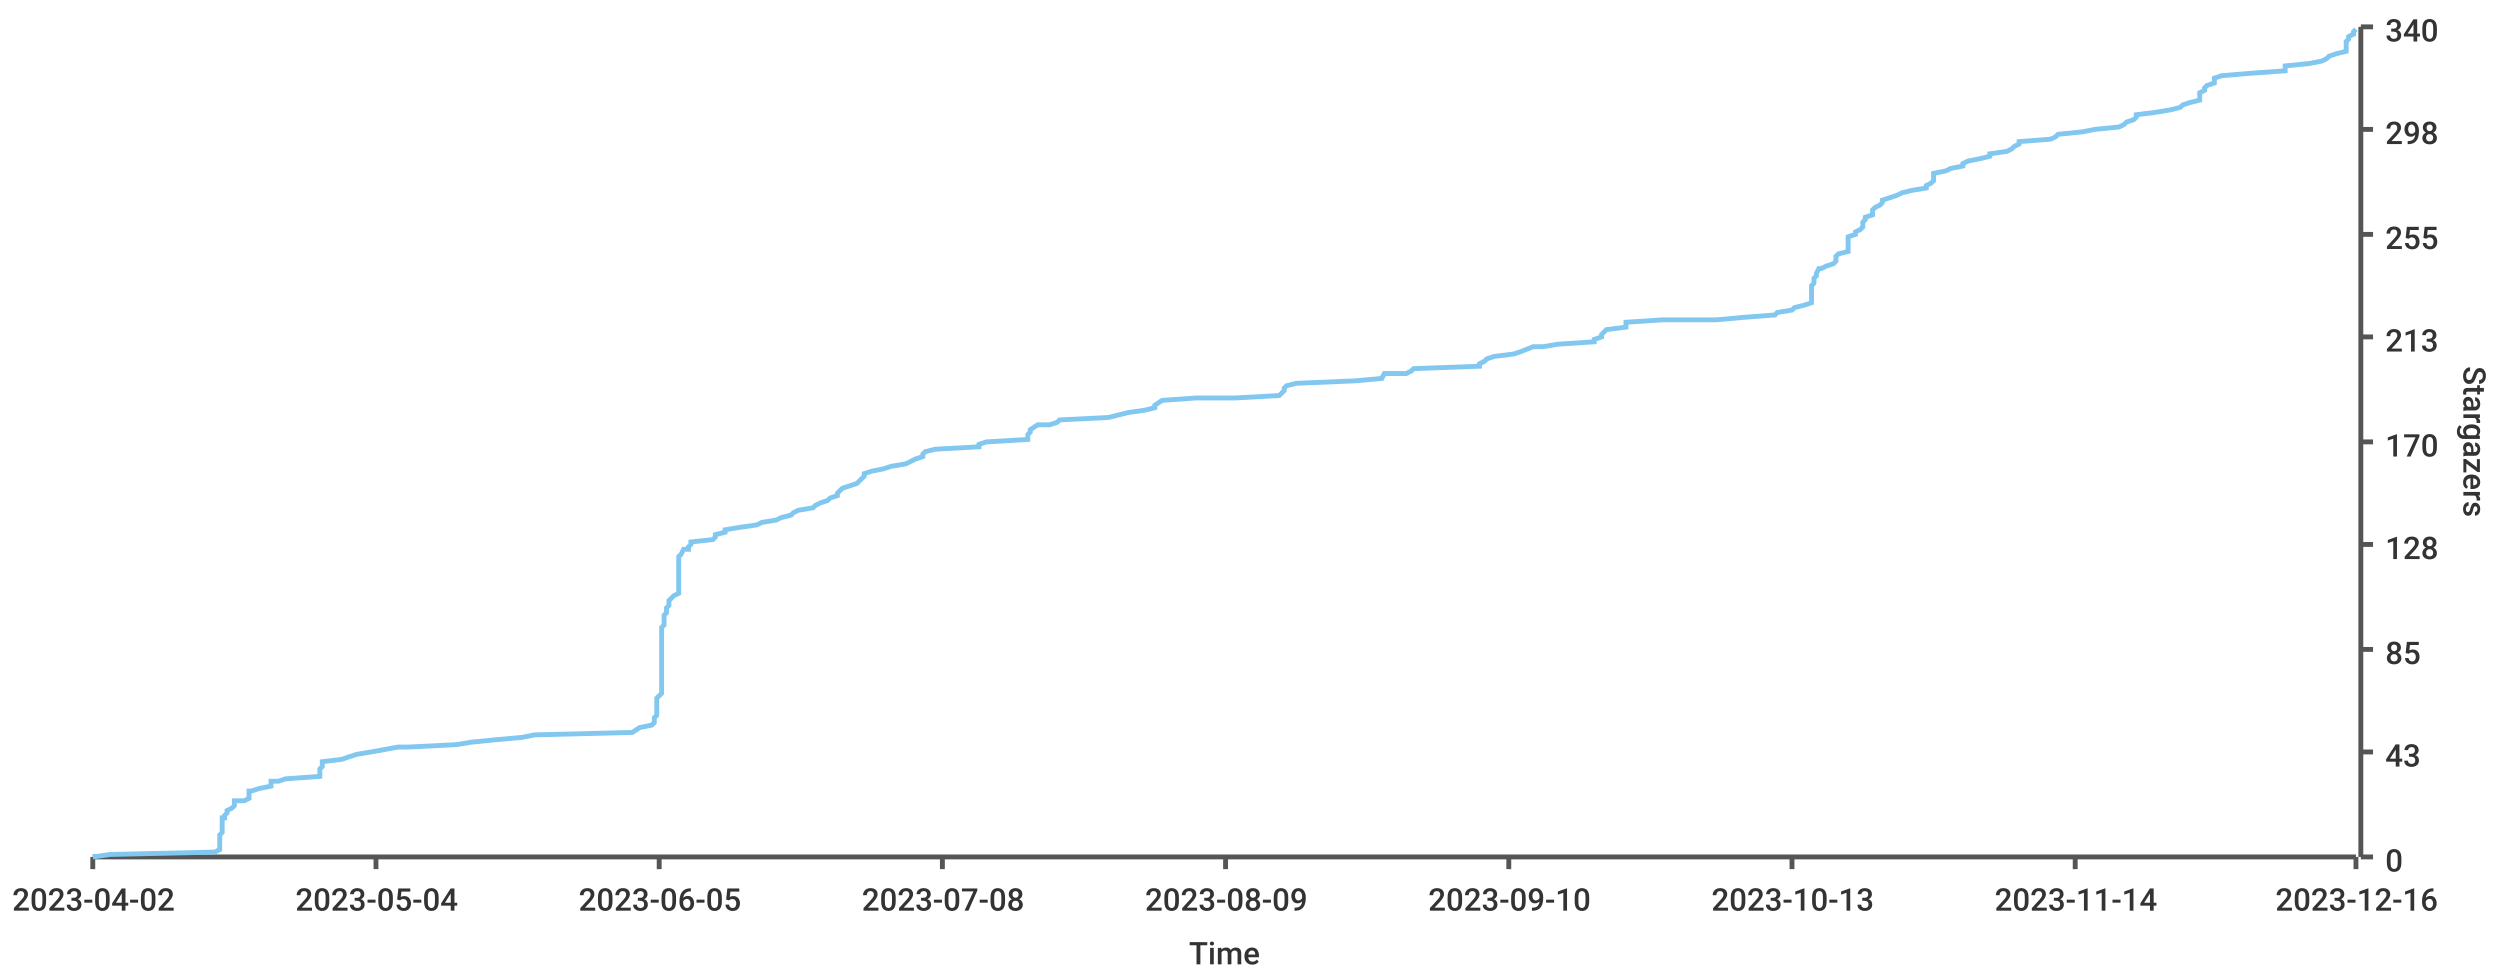
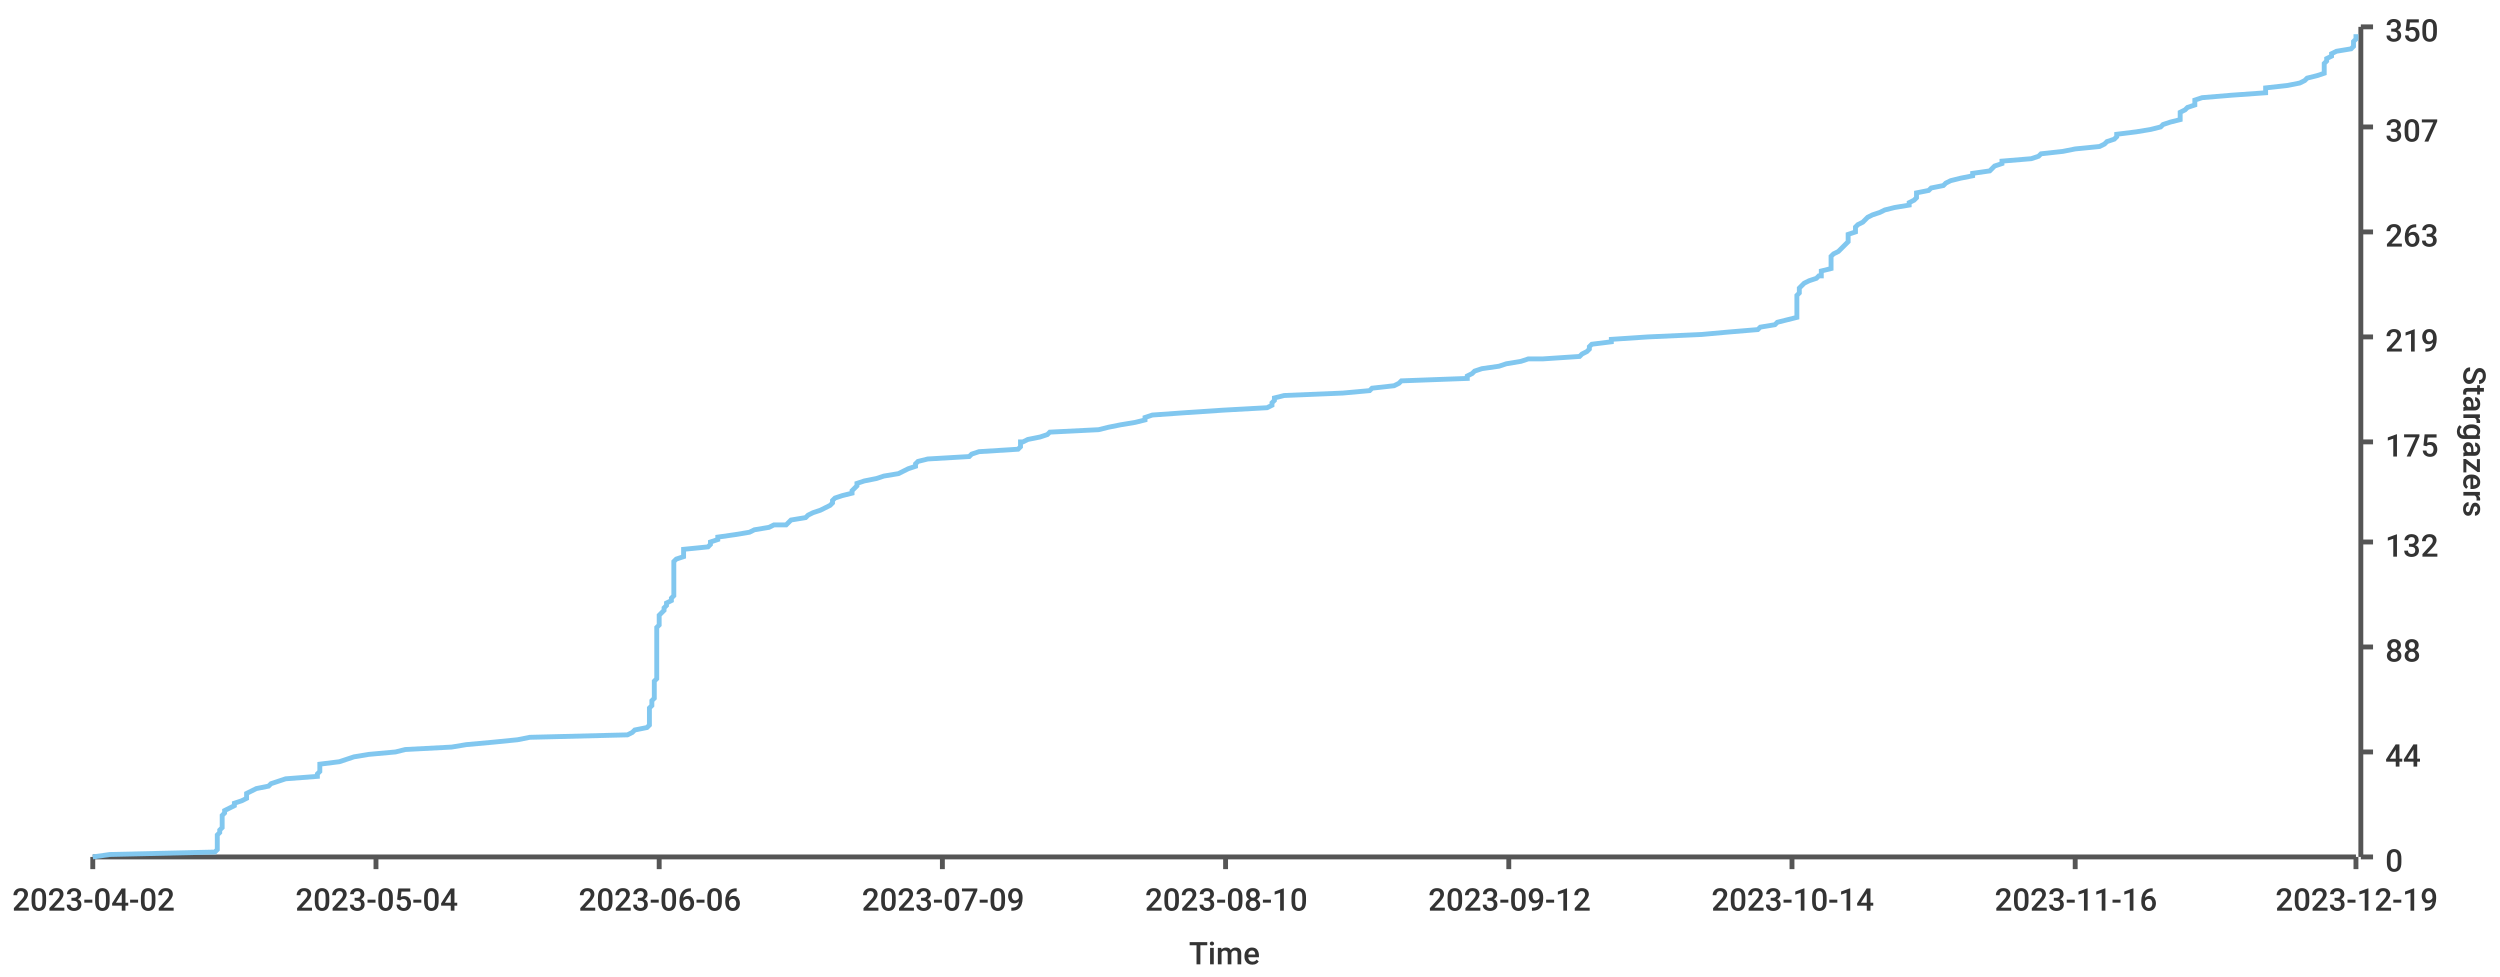
<svg xmlns="http://www.w3.org/2000/svg" width="1024" height="400">\n<path d="M 0 0 L 1024 0 L 1024 400 L 0 400 L 0 0" style="stroke-width:0;stroke:rgba(255,255,255,1.0);fill:rgba(255,255,255,1.0)" />
  <path d="M 38 11 L 965 11 L 965 351 L 38 351 L 38 11" style="stroke-width:0;stroke:rgba(255,255,255,1.0);fill:rgba(255,255,255,1.0)" />
  <path d="M 38 351 L 965 351" style="stroke-width:2;stroke:rgba(85,85,85,1.0);fill:none" />
  <path d="M 38 351 L 38 356" style="stroke-width:2;stroke:rgba(85,85,85,1.0);fill:none" />
  <text x="5" y="373" style="stroke-width:0;stroke:none;fill:rgba(51,51,51,1.0);font-size:12.8px;font-family:'Roboto Medium',sans-serif">2023-04-02</text>
  <path d="M 154 351 L 154 356" style="stroke-width:2;stroke:rgba(85,85,85,1.0);fill:none" />
  <text x="121" y="373" style="stroke-width:0;stroke:none;fill:rgba(51,51,51,1.0);font-size:12.8px;font-family:'Roboto Medium',sans-serif">2023-05-04</text>
  <path d="M 270 351 L 270 356" style="stroke-width:2;stroke:rgba(85,85,85,1.0);fill:none" />
-   <text x="237" y="373" style="stroke-width:0;stroke:none;fill:rgba(51,51,51,1.0);font-size:12.8px;font-family:'Roboto Medium',sans-serif">2023-06-05</text>
+   <text x="237" y="373" style="stroke-width:0;stroke:none;fill:rgba(51,51,51,1.0);font-size:12.8px;font-family:'Roboto Medium',sans-serif">2023-06-06</text>
  <path d="M 386 351 L 386 356" style="stroke-width:2;stroke:rgba(85,85,85,1.0);fill:none" />
-   <text x="353" y="373" style="stroke-width:0;stroke:none;fill:rgba(51,51,51,1.0);font-size:12.8px;font-family:'Roboto Medium',sans-serif">2023-07-08</text>
+   <text x="353" y="373" style="stroke-width:0;stroke:none;fill:rgba(51,51,51,1.0);font-size:12.8px;font-family:'Roboto Medium',sans-serif">2023-07-09</text>
  <path d="M 502 351 L 502 356" style="stroke-width:2;stroke:rgba(85,85,85,1.0);fill:none" />
-   <text x="469" y="373" style="stroke-width:0;stroke:none;fill:rgba(51,51,51,1.0);font-size:12.8px;font-family:'Roboto Medium',sans-serif">2023-08-09</text>
+   <text x="469" y="373" style="stroke-width:0;stroke:none;fill:rgba(51,51,51,1.0);font-size:12.8px;font-family:'Roboto Medium',sans-serif">2023-08-10</text>
  <path d="M 618 351 L 618 356" style="stroke-width:2;stroke:rgba(85,85,85,1.0);fill:none" />
-   <text x="585" y="373" style="stroke-width:0;stroke:none;fill:rgba(51,51,51,1.0);font-size:12.8px;font-family:'Roboto Medium',sans-serif">2023-09-10</text>
+   <text x="585" y="373" style="stroke-width:0;stroke:none;fill:rgba(51,51,51,1.0);font-size:12.8px;font-family:'Roboto Medium',sans-serif">2023-09-12</text>
  <path d="M 734 351 L 734 356" style="stroke-width:2;stroke:rgba(85,85,85,1.0);fill:none" />
-   <text x="701" y="373" style="stroke-width:0;stroke:none;fill:rgba(51,51,51,1.0);font-size:12.8px;font-family:'Roboto Medium',sans-serif">2023-10-13</text>
+   <text x="701" y="373" style="stroke-width:0;stroke:none;fill:rgba(51,51,51,1.0);font-size:12.8px;font-family:'Roboto Medium',sans-serif">2023-10-14</text>
  <path d="M 850 351 L 850 356" style="stroke-width:2;stroke:rgba(85,85,85,1.0);fill:none" />
-   <text x="817" y="373" style="stroke-width:0;stroke:none;fill:rgba(51,51,51,1.0);font-size:12.8px;font-family:'Roboto Medium',sans-serif">2023-11-14</text>
+   <text x="817" y="373" style="stroke-width:0;stroke:none;fill:rgba(51,51,51,1.0);font-size:12.8px;font-family:'Roboto Medium',sans-serif">2023-11-16</text>
  <path d="M 965 351 L 965 356" style="stroke-width:2;stroke:rgba(85,85,85,1.0);fill:none" />
-   <text x="932" y="373" style="stroke-width:0;stroke:none;fill:rgba(51,51,51,1.0);font-size:12.8px;font-family:'Roboto Medium',sans-serif">2023-12-16</text>
+   <text x="932" y="373" style="stroke-width:0;stroke:none;fill:rgba(51,51,51,1.0);font-size:12.8px;font-family:'Roboto Medium',sans-serif">2023-12-19</text>
  <text x="487" y="395" style="stroke-width:0;stroke:none;fill:rgba(51,51,51,1.0);font-size:12.8px;font-family:'Roboto Medium',sans-serif">Time</text>
  <path d="M 967 351 L 967 11" style="stroke-width:2;stroke:rgba(85,85,85,1.0);fill:none" />
  <path d="M 967 351 L 972 351" style="stroke-width:2;stroke:rgba(85,85,85,1.0);fill:none" />
  <text x="977" y="357" style="stroke-width:0;stroke:none;fill:rgba(51,51,51,1.0);font-size:12.8px;font-family:'Roboto Medium',sans-serif">0</text>
  <path d="M 967 308 L 972 308" style="stroke-width:2;stroke:rgba(85,85,85,1.0);fill:none" />
-   <text x="977" y="314" style="stroke-width:0;stroke:none;fill:rgba(51,51,51,1.0);font-size:12.8px;font-family:'Roboto Medium',sans-serif">43</text>
-   <path d="M 967 266 L 972 266" style="stroke-width:2;stroke:rgba(85,85,85,1.0);fill:none" />
-   <text x="977" y="272" style="stroke-width:0;stroke:none;fill:rgba(51,51,51,1.0);font-size:12.8px;font-family:'Roboto Medium',sans-serif">85</text>
-   <path d="M 967 223 L 972 223" style="stroke-width:2;stroke:rgba(85,85,85,1.0);fill:none" />
-   <text x="977" y="229" style="stroke-width:0;stroke:none;fill:rgba(51,51,51,1.0);font-size:12.8px;font-family:'Roboto Medium',sans-serif">128</text>
+   <text x="977" y="314" style="stroke-width:0;stroke:none;fill:rgba(51,51,51,1.0);font-size:12.8px;font-family:'Roboto Medium',sans-serif">44</text>
+   <path d="M 967 265 L 972 265" style="stroke-width:2;stroke:rgba(85,85,85,1.0);fill:none" />
+   <text x="977" y="271" style="stroke-width:0;stroke:none;fill:rgba(51,51,51,1.0);font-size:12.8px;font-family:'Roboto Medium',sans-serif">88</text>
+   <path d="M 967 222 L 972 222" style="stroke-width:2;stroke:rgba(85,85,85,1.0);fill:none" />
+   <text x="977" y="228" style="stroke-width:0;stroke:none;fill:rgba(51,51,51,1.0);font-size:12.8px;font-family:'Roboto Medium',sans-serif">132</text>
  <path d="M 967 181 L 972 181" style="stroke-width:2;stroke:rgba(85,85,85,1.0);fill:none" />
-   <text x="977" y="187" style="stroke-width:0;stroke:none;fill:rgba(51,51,51,1.0);font-size:12.8px;font-family:'Roboto Medium',sans-serif">170</text>
+   <text x="977" y="187" style="stroke-width:0;stroke:none;fill:rgba(51,51,51,1.0);font-size:12.8px;font-family:'Roboto Medium',sans-serif">175</text>
  <path d="M 967 138 L 972 138" style="stroke-width:2;stroke:rgba(85,85,85,1.0);fill:none" />
-   <text x="977" y="144" style="stroke-width:0;stroke:none;fill:rgba(51,51,51,1.0);font-size:12.8px;font-family:'Roboto Medium',sans-serif">213</text>
-   <path d="M 967 96 L 972 96" style="stroke-width:2;stroke:rgba(85,85,85,1.0);fill:none" />
-   <text x="977" y="102" style="stroke-width:0;stroke:none;fill:rgba(51,51,51,1.0);font-size:12.8px;font-family:'Roboto Medium',sans-serif">255</text>
-   <path d="M 967 53 L 972 53" style="stroke-width:2;stroke:rgba(85,85,85,1.0);fill:none" />
-   <text x="977" y="59" style="stroke-width:0;stroke:none;fill:rgba(51,51,51,1.0);font-size:12.8px;font-family:'Roboto Medium',sans-serif">298</text>
+   <text x="977" y="144" style="stroke-width:0;stroke:none;fill:rgba(51,51,51,1.0);font-size:12.8px;font-family:'Roboto Medium',sans-serif">219</text>
+   <path d="M 967 95 L 972 95" style="stroke-width:2;stroke:rgba(85,85,85,1.0);fill:none" />
+   <text x="977" y="101" style="stroke-width:0;stroke:none;fill:rgba(51,51,51,1.0);font-size:12.8px;font-family:'Roboto Medium',sans-serif">263</text>
+   <path d="M 967 52 L 972 52" style="stroke-width:2;stroke:rgba(85,85,85,1.0);fill:none" />
+   <text x="977" y="58" style="stroke-width:0;stroke:none;fill:rgba(51,51,51,1.0);font-size:12.8px;font-family:'Roboto Medium',sans-serif">307</text>
  <path d="M 967 11 L 972 11" style="stroke-width:2;stroke:rgba(85,85,85,1.0);fill:none" />
-   <text x="977" y="17" style="stroke-width:0;stroke:none;fill:rgba(51,51,51,1.0);font-size:12.8px;font-family:'Roboto Medium',sans-serif">340</text>
+   <text x="977" y="17" style="stroke-width:0;stroke:none;fill:rgba(51,51,51,1.0);font-size:12.8px;font-family:'Roboto Medium',sans-serif">350</text>
  <text x="1009" y="150" style="stroke-width:0;stroke:none;fill:rgba(51,51,51,1.0);font-size:12.8px;font-family:'Roboto Medium',sans-serif" transform="rotate(90.00,1009,150)">Stargazers</text>
-   <path d="M 38 351 L 45 350 L 88 349 L 90 348 L 90 347 L 90 346 L 90 345 L 90 344 L 90 343 L 90 342 L 91 341 L 91 339 L 91 339 L 91 337 L 91 337 L 91 335 L 92 335 L 92 334 L 93 333 L 93 332 L 95 331 L 96 330 L 96 328 L 100 328 L 102 327 L 102 326 L 102 324 L 103 324 L 106 323 L 111 322 L 111 320 L 114 320 L 117 319 L 131 318 L 131 317 L 131 316 L 131 315 L 132 314 L 132 313 L 132 312 L 140 311 L 143 310 L 146 309 L 152 308 L 163 306 L 167 306 L 187 305 L 193 304 L 203 303 L 214 302 L 219 301 L 259 300 L 262 298 L 262 298 L 267 297 L 268 296 L 268 295 L 268 294 L 269 293 L 269 292 L 269 290 L 269 290 L 269 289 L 269 288 L 269 287 L 269 286 L 270 285 L 271 284 L 271 283 L 271 282 L 271 281 L 271 280 L 271 279 L 271 278 L 271 277 L 271 276 L 271 275 L 271 274 L 271 273 L 271 272 L 271 271 L 271 270 L 271 269 L 271 268 L 271 267 L 271 266 L 271 265 L 271 264 L 271 262 L 271 262 L 271 261 L 271 260 L 271 259 L 271 257 L 271 257 L 272 256 L 272 255 L 272 254 L 272 253 L 272 252 L 273 251 L 273 250 L 273 249 L 274 248 L 274 246 L 274 246 L 275 245 L 276 244 L 278 243 L 278 241 L 278 241 L 278 240 L 278 239 L 278 238 L 278 237 L 278 236 L 278 235 L 278 234 L 278 233 L 278 232 L 278 230 L 278 230 L 278 229 L 278 228 L 279 227 L 280 225 L 282 225 L 282 224 L 283 223 L 283 222 L 292 221 L 293 220 L 293 219 L 297 218 L 297 217 L 303 216 L 310 215 L 312 214 L 318 213 L 320 212 L 324 211 L 325 210 L 327 209 L 333 208 L 334 207 L 336 206 L 339 205 L 340 204 L 343 203 L 343 202 L 344 201 L 345 200 L 348 199 L 351 198 L 352 197 L 353 196 L 354 195 L 354 194 L 357 193 L 362 192 L 365 191 L 371 190 L 373 189 L 375 188 L 378 187 L 378 186 L 379 185 L 383 184 L 401 183 L 401 182 L 404 181 L 421 180 L 421 179 L 421 178 L 422 177 L 422 176 L 425 174 L 430 174 L 433 173 L 434 172 L 454 171 L 458 170 L 462 169 L 469 168 L 473 167 L 473 166 L 476 164 L 490 163 L 506 163 L 524 162 L 525 161 L 526 160 L 526 159 L 527 158 L 531 157 L 555 156 L 566 155 L 567 153 L 576 153 L 578 152 L 579 151 L 606 150 L 606 149 L 608 148 L 609 147 L 612 146 L 620 145 L 623 144 L 628 142 L 632 142 L 638 141 L 653 140 L 653 139 L 656 138 L 656 137 L 657 136 L 658 135 L 666 134 L 666 132 L 681 131 L 703 131 L 714 130 L 727 129 L 728 128 L 734 127 L 735 126 L 739 125 L 742 124 L 742 123 L 742 121 L 742 121 L 742 120 L 742 119 L 742 118 L 742 117 L 743 116 L 743 115 L 743 114 L 744 113 L 744 112 L 745 110 L 746 110 L 748 109 L 751 108 L 752 107 L 752 106 L 752 105 L 753 104 L 757 103 L 757 102 L 757 100 L 757 100 L 757 99 L 757 98 L 757 97 L 760 96 L 760 95 L 762 94 L 763 93 L 763 92 L 763 91 L 764 90 L 764 89 L 767 88 L 767 87 L 767 86 L 768 85 L 770 84 L 771 83 L 771 82 L 774 81 L 777 80 L 779 79 L 783 78 L 789 77 L 789 76 L 791 75 L 792 74 L 792 73 L 792 72 L 792 71 L 797 70 L 799 69 L 804 68 L 804 67 L 806 66 L 811 65 L 815 64 L 815 63 L 822 62 L 824 61 L 825 60 L 827 59 L 827 58 L 840 57 L 842 56 L 843 55 L 853 54 L 858 53 L 868 52 L 870 51 L 871 50 L 874 49 L 875 48 L 875 47 L 883 46 L 889 45 L 893 44 L 894 43 L 897 42 L 901 41 L 901 40 L 901 39 L 901 38 L 903 37 L 903 36 L 904 35 L 907 34 L 907 33 L 907 32 L 910 31 L 922 30 L 936 29 L 936 28 L 936 27 L 946 26 L 951 25 L 953 24 L 954 23 L 957 22 L 961 21 L 961 20 L 961 19 L 961 18 L 961 17 L 962 16 L 962 15 L 964 14 L 964 13 L 965 12" style="stroke-width:2;stroke:rgba(129,199,239,1.0);fill:none" />
+   <path d="M 38 351 L 45 350 L 88 349 L 89 348 L 89 347 L 89 346 L 89 345 L 89 344 L 89 343 L 89 342 L 90 341 L 90 340 L 91 339 L 91 338 L 91 337 L 91 336 L 91 335 L 91 334 L 92 333 L 92 332 L 94 331 L 96 330 L 96 329 L 99 328 L 101 327 L 101 326 L 101 325 L 103 324 L 105 323 L 110 322 L 111 321 L 114 320 L 117 319 L 130 318 L 130 317 L 130 317 L 131 316 L 131 315 L 131 314 L 131 313 L 139 312 L 142 311 L 145 310 L 151 309 L 162 308 L 166 307 L 185 306 L 191 305 L 202 304 L 212 303 L 217 302 L 257 301 L 259 300 L 260 299 L 265 298 L 266 297 L 266 296 L 266 295 L 266 294 L 266 293 L 266 292 L 266 291 L 266 290 L 267 289 L 267 288 L 267 287 L 268 286 L 268 285 L 268 284 L 268 283 L 268 283 L 268 282 L 268 281 L 268 280 L 268 279 L 269 278 L 269 277 L 269 276 L 269 275 L 269 274 L 269 273 L 269 272 L 269 271 L 269 270 L 269 269 L 269 268 L 269 267 L 269 266 L 269 265 L 269 264 L 269 263 L 269 262 L 269 261 L 269 260 L 269 259 L 269 258 L 269 257 L 270 256 L 270 255 L 270 254 L 270 253 L 270 252 L 271 251 L 272 250 L 272 249 L 272 249 L 273 248 L 273 247 L 275 246 L 275 245 L 276 244 L 276 243 L 276 242 L 276 241 L 276 240 L 276 239 L 276 238 L 276 237 L 276 236 L 276 235 L 276 234 L 276 233 L 276 232 L 276 231 L 276 230 L 277 229 L 280 228 L 280 227 L 280 226 L 280 225 L 290 224 L 291 223 L 291 222 L 294 221 L 294 220 L 301 219 L 307 218 L 309 217 L 315 216 L 317 215 L 322 215 L 323 214 L 324 213 L 330 212 L 331 211 L 333 210 L 336 209 L 338 208 L 340 207 L 341 206 L 341 205 L 342 204 L 345 203 L 349 202 L 349 201 L 350 200 L 351 199 L 351 198 L 354 197 L 359 196 L 362 195 L 368 194 L 370 193 L 372 192 L 375 191 L 375 190 L 376 189 L 380 188 L 397 187 L 398 186 L 401 185 L 417 184 L 418 183 L 418 182 L 418 181 L 419 181 L 421 180 L 426 179 L 429 178 L 430 177 L 450 176 L 454 175 L 459 174 L 465 173 L 469 172 L 469 171 L 472 170 L 486 169 L 501 168 L 519 167 L 521 166 L 521 165 L 522 164 L 522 163 L 526 162 L 550 161 L 561 160 L 562 159 L 571 158 L 573 157 L 574 156 L 601 155 L 601 154 L 603 153 L 604 152 L 607 151 L 614 150 L 617 149 L 623 148 L 626 147 L 632 147 L 647 146 L 648 145 L 650 144 L 651 143 L 651 142 L 652 141 L 660 140 L 660 139 L 675 138 L 697 137 L 708 136 L 720 135 L 721 134 L 727 133 L 728 132 L 732 131 L 736 130 L 736 129 L 736 128 L 736 127 L 736 126 L 736 125 L 736 124 L 736 123 L 736 122 L 736 121 L 737 120 L 737 119 L 737 118 L 738 117 L 739 116 L 741 115 L 744 114 L 745 113 L 746 113 L 746 112 L 746 111 L 750 110 L 750 109 L 750 108 L 750 107 L 750 106 L 750 105 L 751 104 L 753 103 L 754 102 L 755 101 L 756 100 L 757 99 L 757 98 L 757 97 L 757 96 L 760 95 L 760 94 L 760 93 L 761 92 L 763 91 L 764 90 L 765 89 L 767 88 L 770 87 L 772 86 L 776 85 L 782 84 L 782 83 L 784 82 L 785 81 L 785 80 L 785 79 L 785 79 L 790 78 L 791 77 L 796 76 L 797 75 L 799 74 L 803 73 L 808 72 L 808 71 L 815 70 L 816 69 L 817 68 L 820 67 L 820 66 L 832 65 L 835 64 L 836 63 L 845 62 L 850 61 L 860 60 L 862 59 L 863 58 L 866 57 L 867 56 L 867 55 L 875 54 L 881 53 L 885 52 L 886 51 L 889 50 L 893 49 L 893 48 L 893 47 L 893 46 L 895 45 L 895 45 L 896 44 L 899 43 L 899 42 L 899 41 L 902 40 L 914 39 L 928 38 L 928 37 L 928 36 L 937 35 L 942 34 L 944 33 L 945 32 L 949 31 L 952 30 L 952 29 L 952 28 L 952 27 L 952 26 L 953 25 L 953 24 L 955 23 L 955 22 L 957 21 L 963 20 L 964 19 L 964 18 L 964 17 L 965 16 L 965 15 L 965 14" style="stroke-width:2;stroke:rgba(129,199,239,1.0);fill:none" />
</svg>
